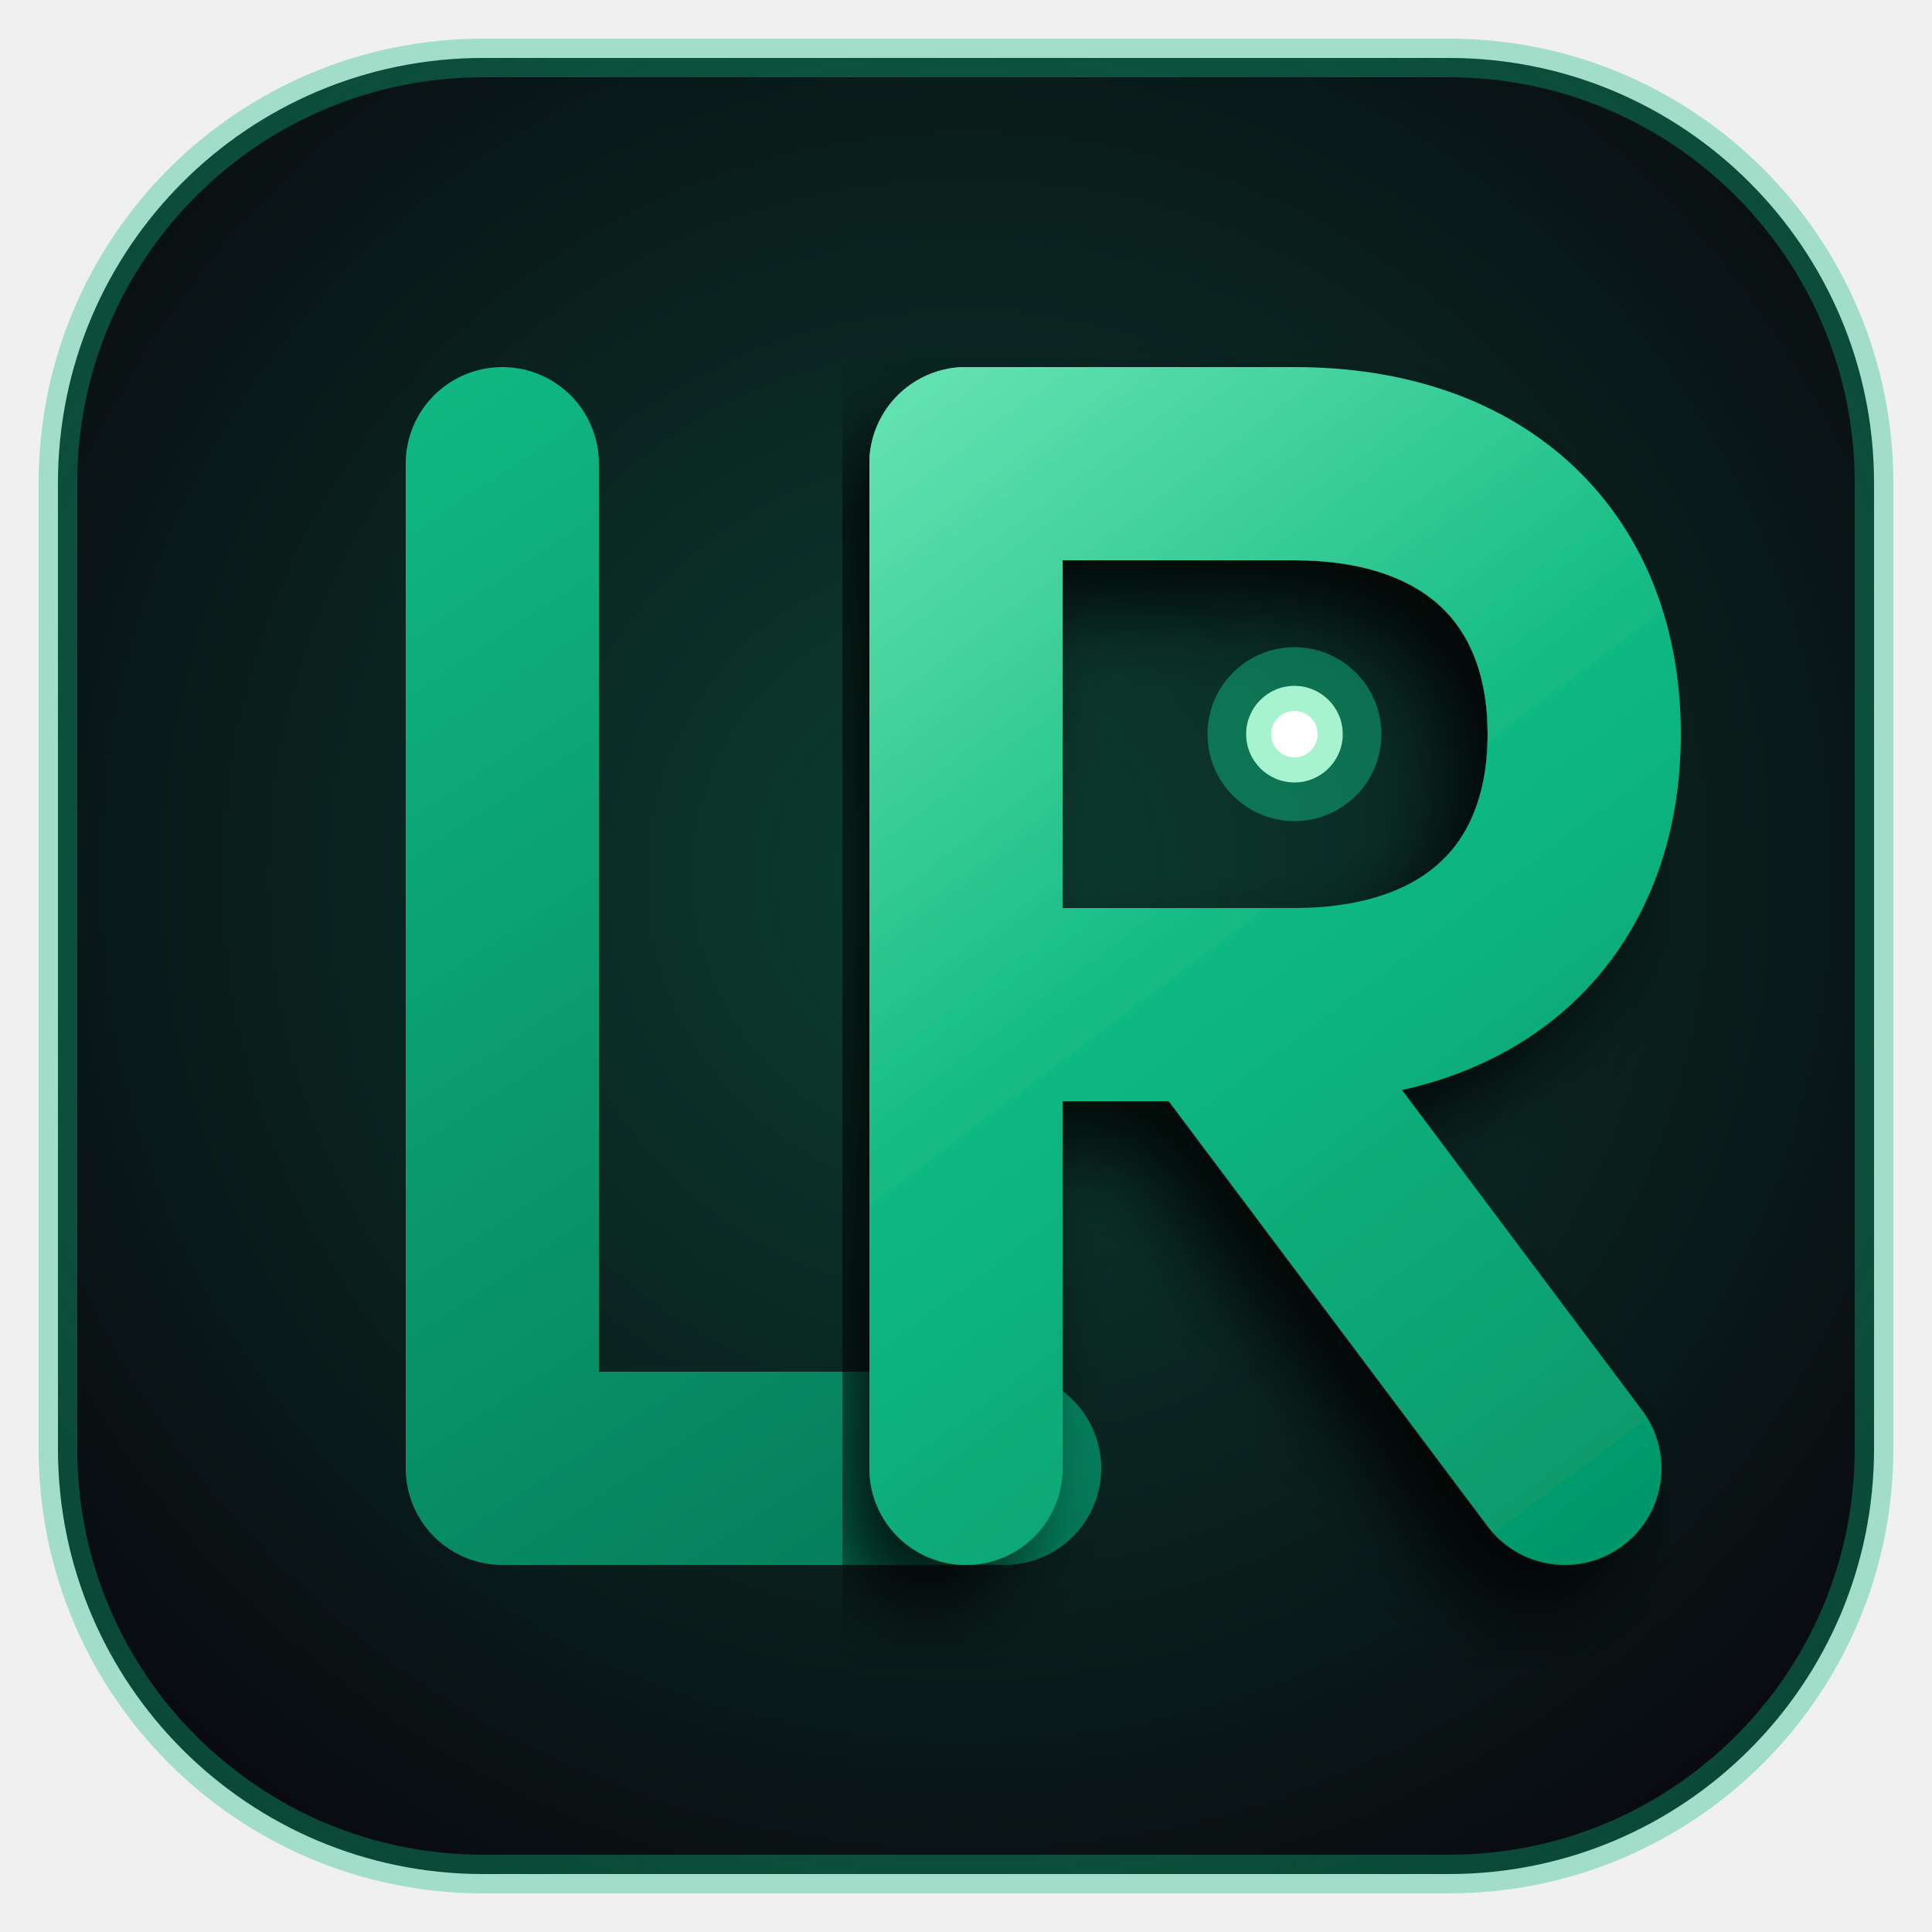
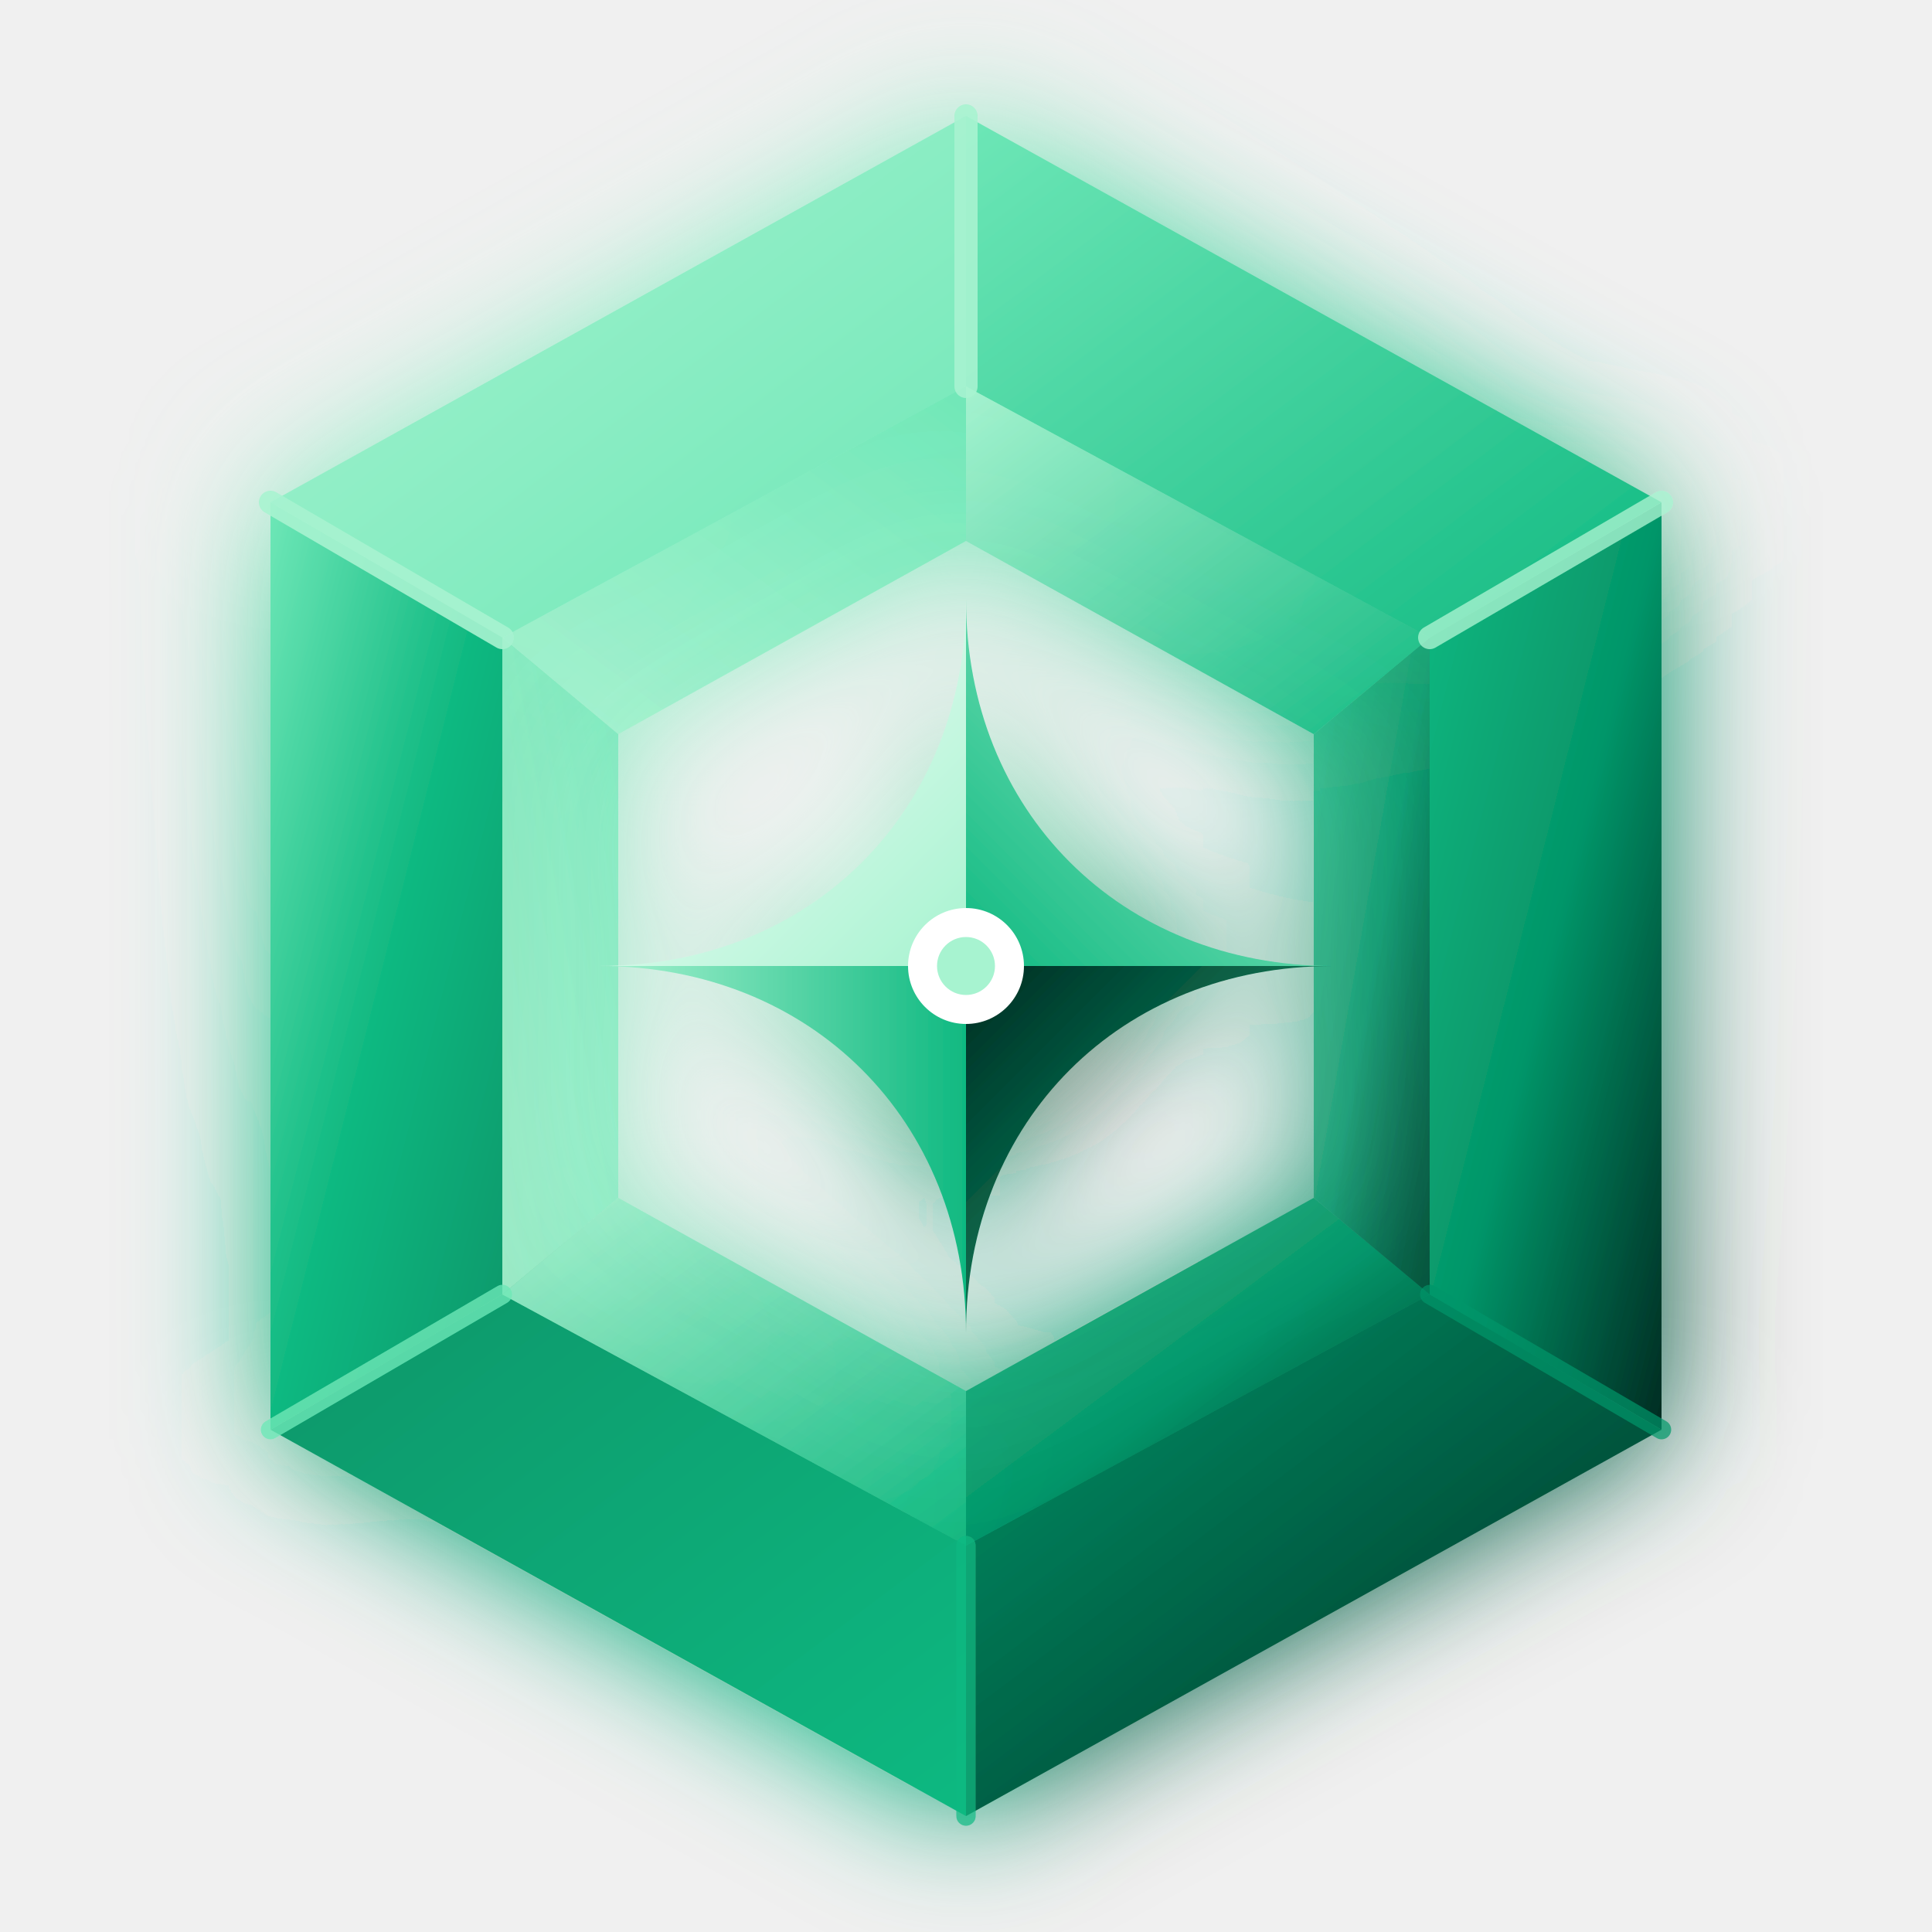
- <svg xmlns="http://www.w3.org/2000/svg" width="180" height="180" viewBox="0 0 100 100" fill="none">
+ <svg xmlns="http://www.w3.org/2000/svg" width="100" height="100" viewBox="0 0 100 100" fill="none">
  <defs>
-     <linearGradient id="lr-fav-L" x1="20" y1="20" x2="60" y2="80" gradientUnits="userSpaceOnUse">
-       <stop offset="0%" stop-color="#10b981" />
-       <stop offset="100%" stop-color="#047857" />
+     <linearGradient id="gem-dark-icon-tl" x1="0%" y1="0%" x2="100%" y2="100%">
+       <stop offset="0%" stop-color="#a7f3d0" />
+       <stop offset="100%" stop-color="#6ee7b7" />
    </linearGradient>
-     <linearGradient id="lr-fav-R" x1="40" y1="20" x2="85" y2="80" gradientUnits="userSpaceOnUse">
+     <linearGradient id="gem-dark-icon-tr" x1="0%" y1="0%" x2="100%" y2="100%">
+       <stop offset="0%" stop-color="#6ee7b7" />
+       <stop offset="100%" stop-color="#10b981" />
+     </linearGradient>
+     <linearGradient id="gem-dark-icon-left" x1="0%" y1="0%" x2="100%" y2="100%">
      <stop offset="0%" stop-color="#6ee7b7" />
      <stop offset="50%" stop-color="#10b981" />
      <stop offset="100%" stop-color="#059669" />
    </linearGradient>
-     <filter id="lr-fav-shadow" x="-20%" y="-20%" width="140%" height="140%">
-       <feDropShadow dx="-2" dy="2.5" stdDeviation="2" flood-color="#000000" flood-opacity="0.8" />
+     <linearGradient id="gem-dark-icon-right" x1="0%" y1="0%" x2="100%" y2="100%">
+       <stop offset="0%" stop-color="#10b981" />
+       <stop offset="50%" stop-color="#059669" />
+       <stop offset="100%" stop-color="#022c22" />
+     </linearGradient>
+     <linearGradient id="gem-dark-icon-bl" x1="0%" y1="0%" x2="100%" y2="100%">
+       <stop offset="0%" stop-color="#059669" />
+       <stop offset="100%" stop-color="#10b981" />
+     </linearGradient>
+     <linearGradient id="gem-dark-icon-br" x1="0%" y1="0%" x2="100%" y2="100%">
+       <stop offset="0%" stop-color="#059669" />
+       <stop offset="100%" stop-color="#022c22" />
+     </linearGradient>
+     <linearGradient id="gem-dark-icon-rl" x1="0%" y1="100%" x2="100%" y2="0%">
+       <stop offset="0%" stop-color="#a7f3d0" />
+       <stop offset="100%" stop-color="#6ee7b7" />
+     </linearGradient>
+     <linearGradient id="gem-dark-icon-rr" x1="0%" y1="0%" x2="100%" y2="100%">
+       <stop offset="0%" stop-color="#a7f3d0" />
+       <stop offset="100%" stop-color="#10b981" />
+     </linearGradient>
+     <linearGradient id="gem-dark-icon-snw" x1="0%" y1="0%" x2="100%" y2="100%">
+       <stop offset="0%" stop-color="#ffffff" />
+       <stop offset="100%" stop-color="#a7f3d0" />
+     </linearGradient>
+     <linearGradient id="gem-dark-icon-sne" x1="100%" y1="0%" x2="0%" y2="100%">
+       <stop offset="0%" stop-color="#a7f3d0" />
+       <stop offset="100%" stop-color="#10b981" />
+     </linearGradient>
+     <linearGradient id="gem-dark-icon-ssw" x1="0%" y1="100%" x2="100%" y2="100%">
+       <stop offset="0%" stop-color="#a7f3d0" />
+       <stop offset="100%" stop-color="#10b981" />
+     </linearGradient>
+     <linearGradient id="gem-dark-icon-sse" x1="100%" y1="100%" x2="0%" y2="0%">
+       <stop offset="0%" stop-color="#10b981" />
+       <stop offset="100%" stop-color="#022c22" />
+     </linearGradient>
+     <filter id="gem-dark-icon-glow" x="-25%" y="-25%" width="150%" height="150%">
+       <feGaussianBlur stdDeviation="3.5" result="blur" />
+       <feComposite in="SourceGraphic" in2="blur" operator="over" />
    </filter>
-     <radialGradient id="lr-fav-glow" cx="50%" cy="45%" r="65%">
-       <stop offset="0%" stop-color="#10b981" stop-opacity="0.3" />
-       <stop offset="100%" stop-color="#10b981" stop-opacity="0" />
-     </radialGradient>
  </defs>
-   <rect x="3" y="3" width="94" height="94" rx="22" fill="#090a0f" stroke="#10b981" stroke-opacity="0.35" stroke-width="2" />
-   <rect x="3" y="3" width="94" height="94" rx="22" fill="url(#lr-fav-glow)" />
-   <path d="M26 24V76H52" stroke="url(#lr-fav-L)" stroke-width="10" stroke-linecap="round" stroke-linejoin="round" />
-   <g filter="url(#lr-fav-shadow)">
-     <path d="M50 24V76" stroke="url(#lr-fav-R)" stroke-width="10" stroke-linecap="round" />
-     <path d="M50 24H67C76.5 24 82 29.5 82 38C82 46.5 76.5 52 67 52H50" stroke="url(#lr-fav-R)" stroke-width="10" stroke-linecap="round" stroke-linejoin="round" />
-     <path d="M63 52L81 76" stroke="url(#lr-fav-R)" stroke-width="10" stroke-linecap="round" stroke-linejoin="round" />
+   <g filter="url(#gem-dark-icon-glow)">
+     <polygon points="50,6 14,26 26,33 50,20" fill="url(#gem-dark-icon-tl)" />
+     <polygon points="14,26 14,74 26,67 26,33" fill="url(#gem-dark-icon-left)" />
+     <polygon points="14,74 50,94 50,80 26,67" fill="url(#gem-dark-icon-bl)" />
+     <polygon points="50,94 86,74 74,67 50,80" fill="url(#gem-dark-icon-br)" />
+     <polygon points="86,74 86,26 74,33 74,67" fill="url(#gem-dark-icon-right)" />
+     <polygon points="86,26 50,6 50,20 74,33" fill="url(#gem-dark-icon-tr)" />
+     <polygon points="50,20 26,33 32,38 50,28" fill="url(#gem-dark-icon-rl)" opacity="0.9" />
+     <polygon points="26,33 26,67 32,62 32,38" fill="url(#gem-dark-icon-rl)" opacity="0.75" />
+     <polygon points="26,67 50,80 50,72 32,62" fill="url(#gem-dark-icon-rr)" opacity="0.85" />
+     <polygon points="50,80 74,67 68,62 50,72" fill="url(#gem-dark-icon-right)" opacity="0.9" />
+     <polygon points="74,67 74,33 68,38 68,62" fill="url(#gem-dark-icon-right)" opacity="0.7" />
+     <polygon points="74,33 50,20 50,28 68,38" fill="url(#gem-dark-icon-rr)" opacity="0.95" />
+     <line x1="50" y1="6" x2="50" y2="20" stroke="#a7f3d0" stroke-width="1.2" stroke-linecap="round" opacity="0.9" />
+     <line x1="14" y1="26" x2="26" y2="33" stroke="#a7f3d0" stroke-width="1.2" stroke-linecap="round" opacity="0.9" />
+     <line x1="14" y1="74" x2="26" y2="67" stroke="#6ee7b7" stroke-width="1" stroke-linecap="round" opacity="0.8" />
+     <line x1="50" y1="94" x2="50" y2="80" stroke="#10b981" stroke-width="1" stroke-linecap="round" opacity="0.7" />
+     <line x1="86" y1="74" x2="74" y2="67" stroke="#059669" stroke-width="1" stroke-linecap="round" opacity="0.7" />
+     <line x1="86" y1="26" x2="74" y2="33" stroke="#a7f3d0" stroke-width="1.2" stroke-linecap="round" opacity="0.8" />
+     <path d="M50 31 C50 42 42 50 31 50 L50 50 Z" fill="url(#gem-dark-icon-snw)" />
+     <path d="M50 31 C50 42 58 50 69 50 L50 50 Z" fill="url(#gem-dark-icon-sne)" />
+     <path d="M31 50 C42 50 50 58 50 69 L50 50 Z" fill="url(#gem-dark-icon-ssw)" />
+     <path d="M69 50 C58 50 50 58 50 69 L50 50 Z" fill="url(#gem-dark-icon-sse)" />
+     <circle cx="50" cy="50" r="3" fill="#ffffff" />
+     <circle cx="50" cy="50" r="1.5" fill="#a7f3d0" />
  </g>
-   <circle cx="67" cy="38" r="4.5" fill="#10b981" fill-opacity="0.5" />
-   <circle cx="67" cy="38" r="2.5" fill="#a7f3d0" />
-   <circle cx="67" cy="38" r="1.2" fill="#ffffff" />
</svg>
